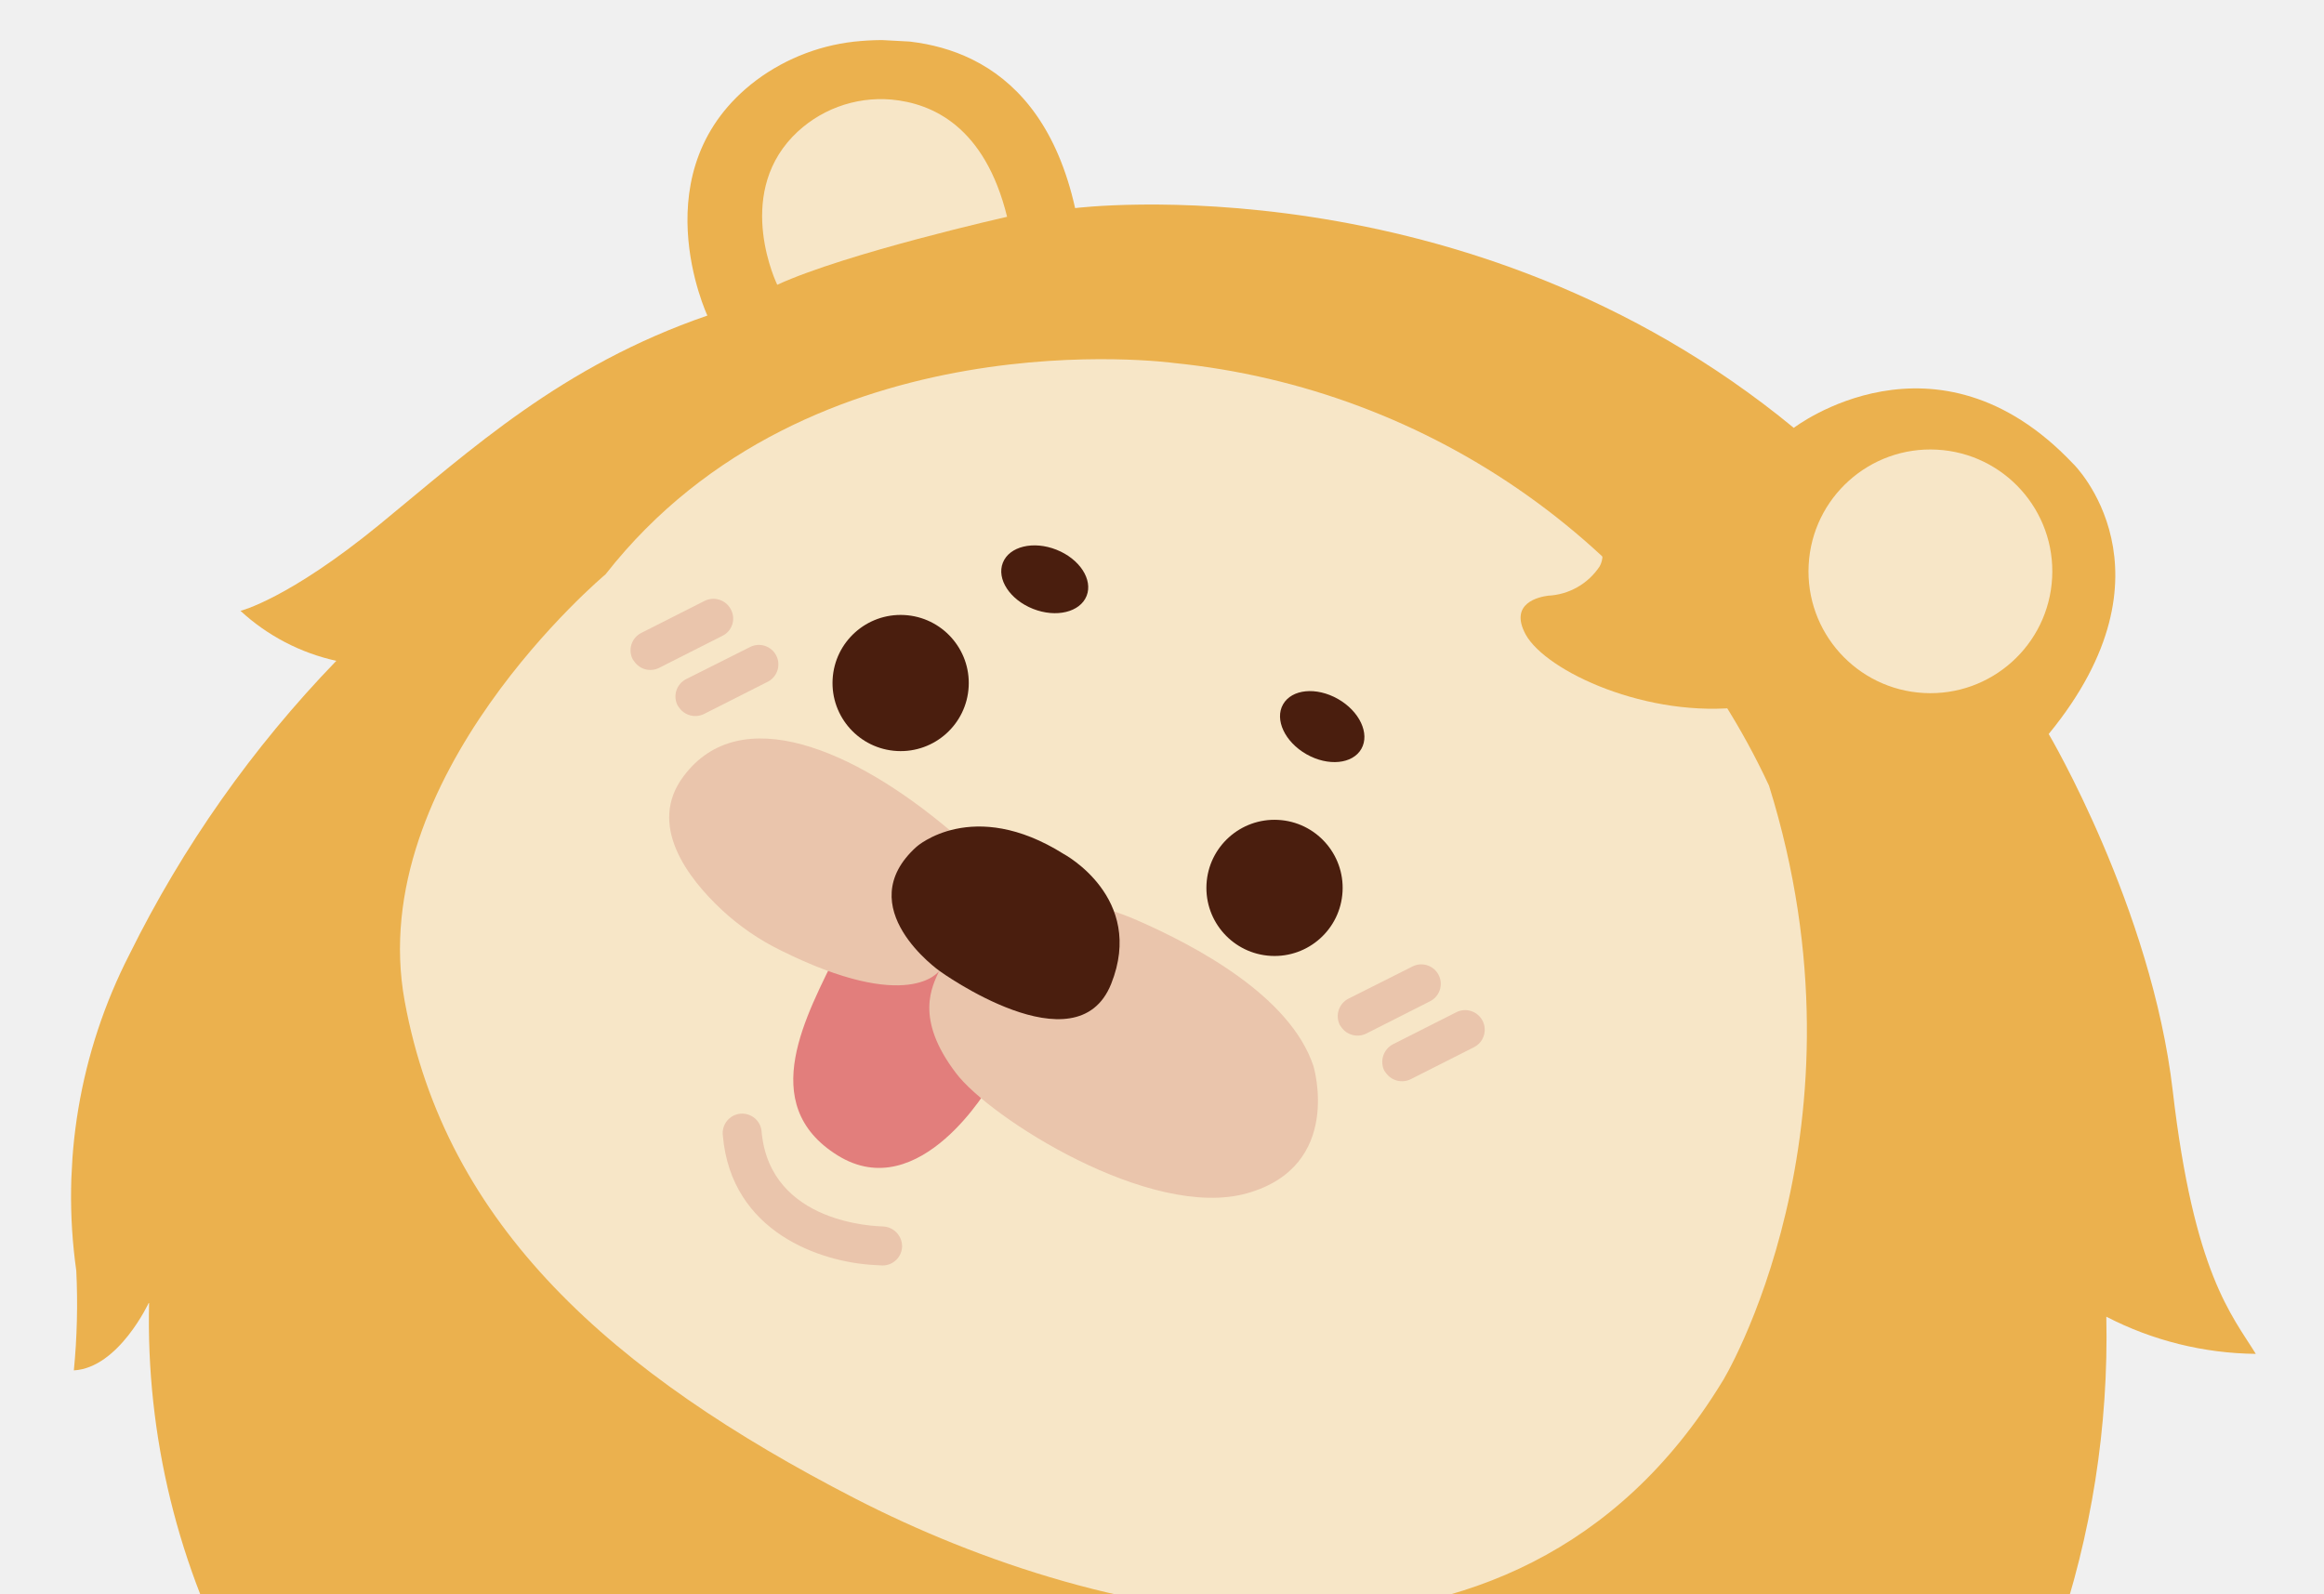
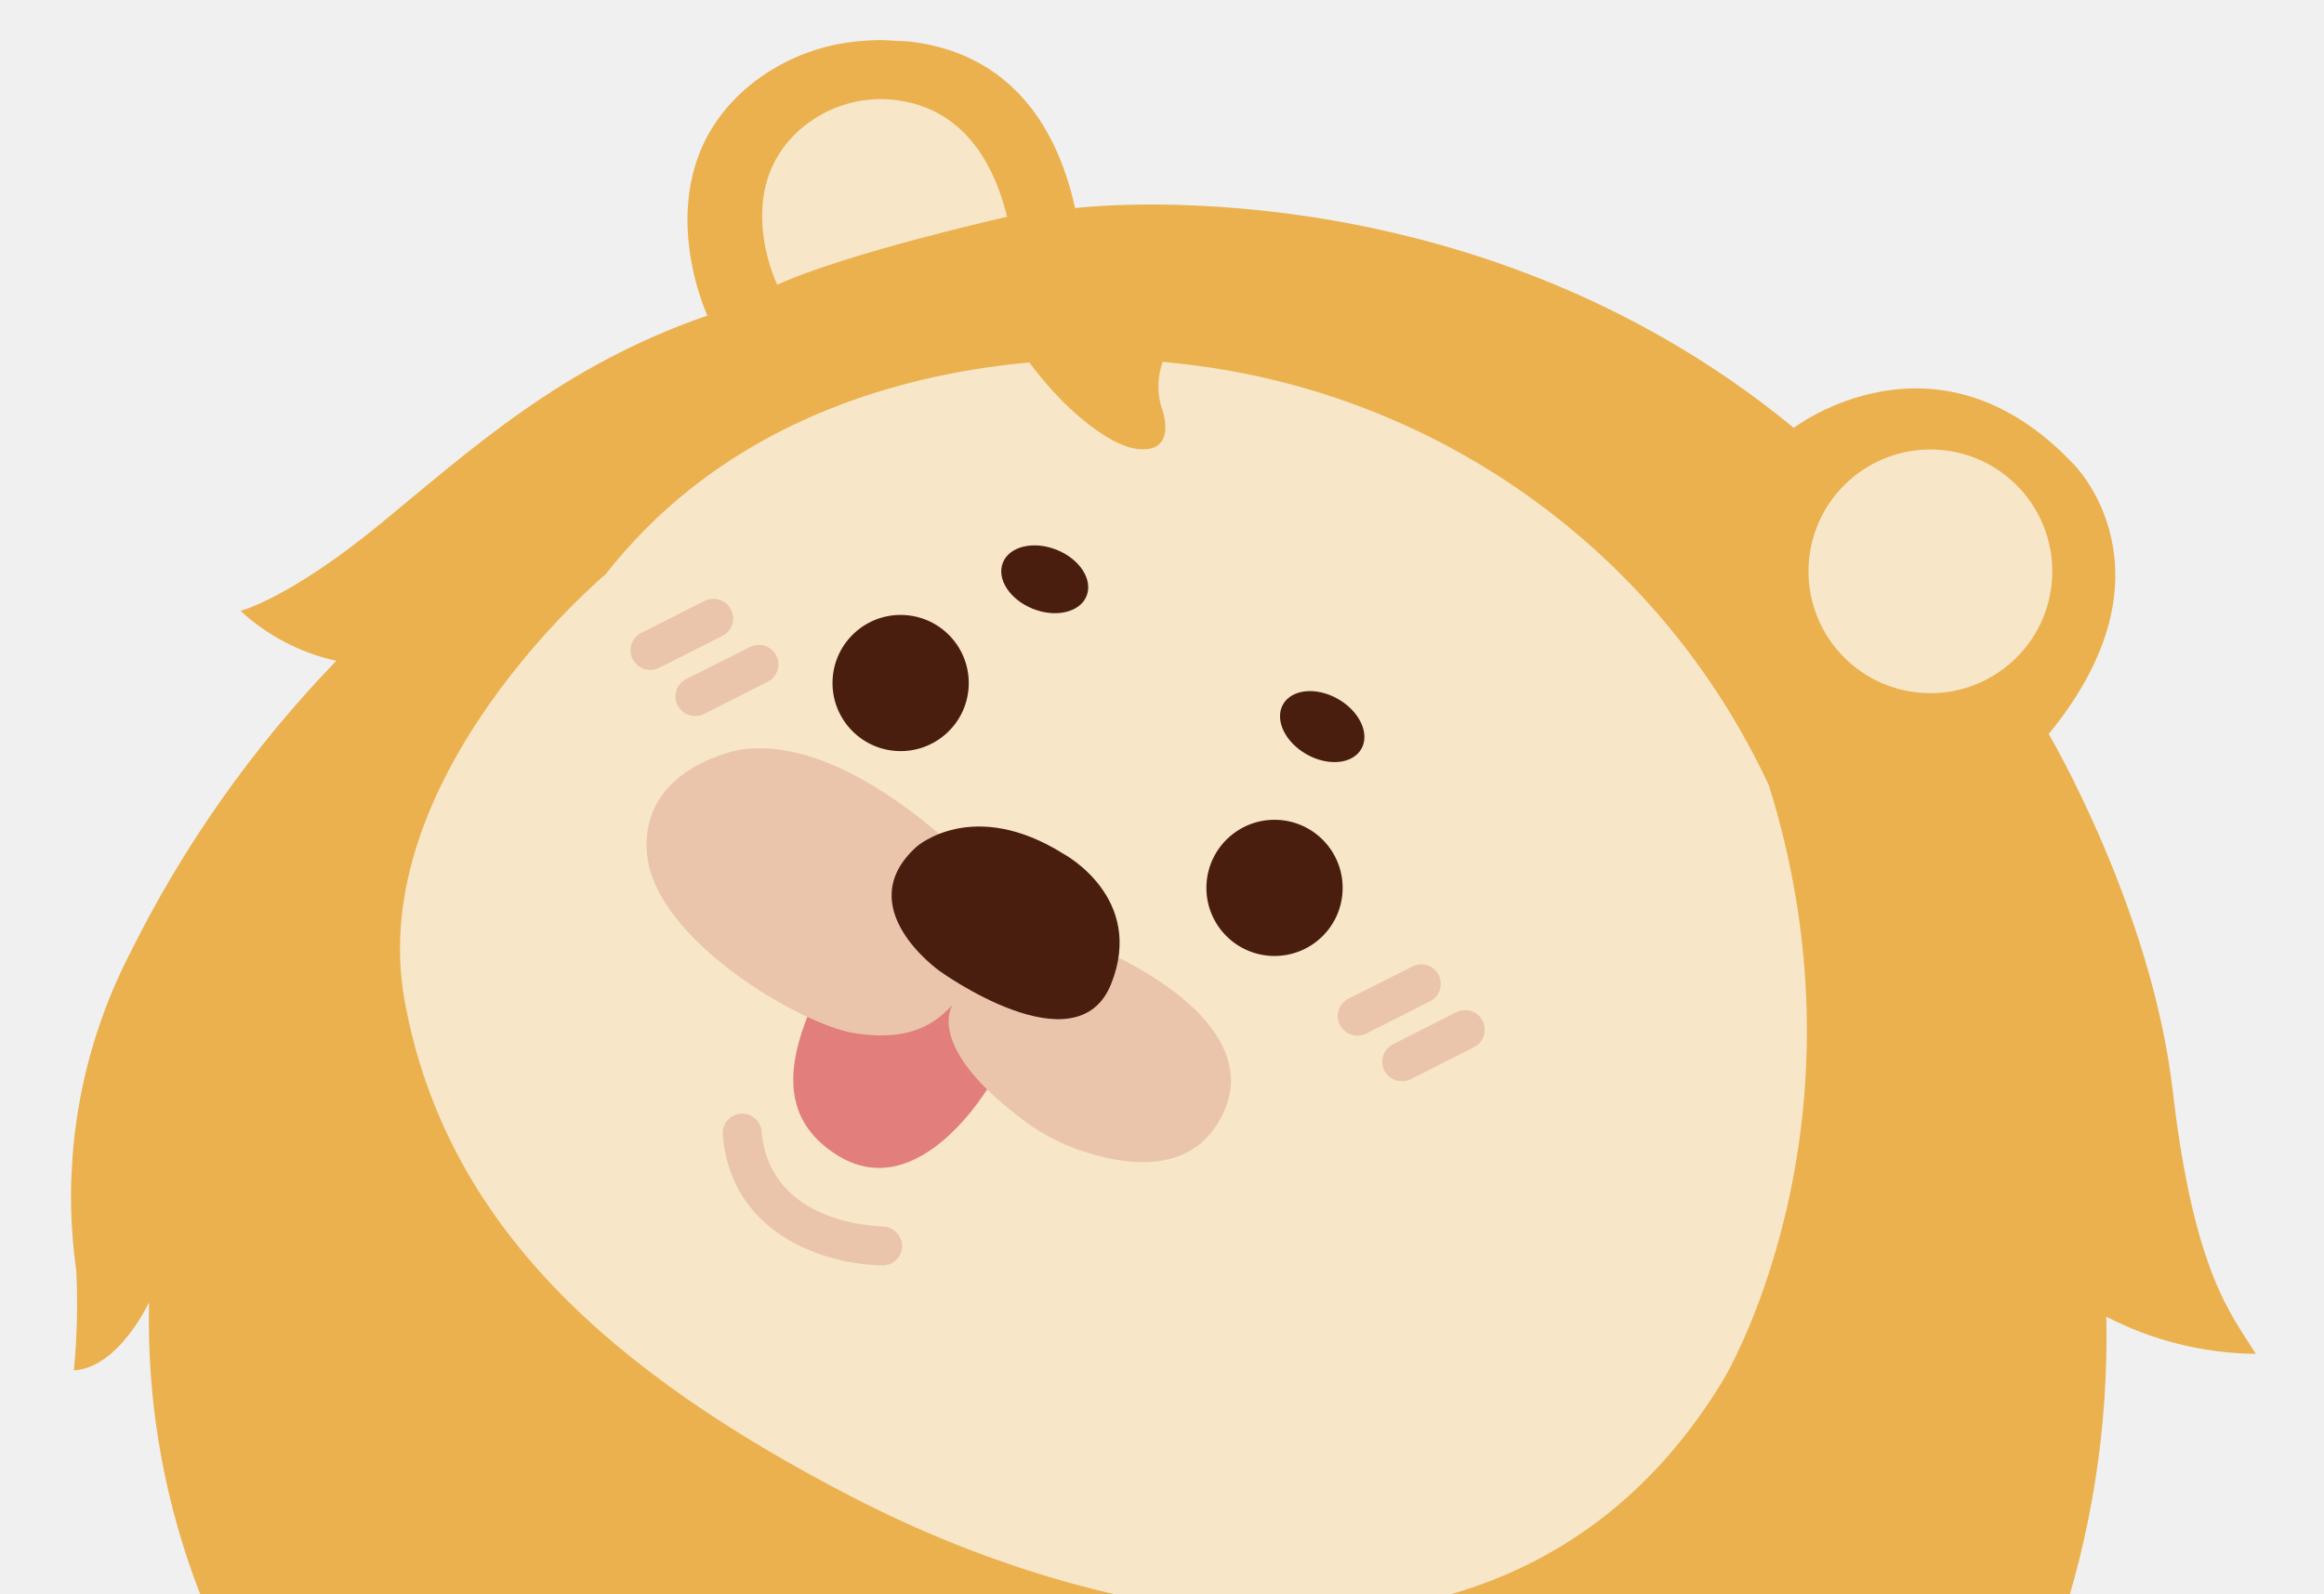
<svg xmlns="http://www.w3.org/2000/svg" width="1034" height="709" viewBox="0 0 1034 709" fill="none">
-   <g clip-path="url(#clip0_713_2702)">
-     <path d="M911.511 326.633C911.511 326.633 957.278 404.145 966.701 485.4C976.123 566.655 993.001 585.224 1003.66 602.465C980.5 602.231 957.719 596.567 937.15 585.925C939.264 683.834 906.392 779.285 844.437 855.142C844.437 855.142 810.558 889.262 787.205 907.674C774.757 918.801 764.776 932.412 757.906 947.627C749.758 941.435 743.221 933.37 738.851 924.118C734.48 914.867 732.405 904.697 732.798 894.473C732.798 894.473 699.856 972.561 572.916 988.115C572.916 988.115 411.311 994.722 309.979 962.839C228.465 906.801 159.655 834.247 108.022 749.889C79.261 697.779 64.876 638.962 66.338 579.466C66.338 579.466 52.888 608.691 32.858 609.814C34.294 595.073 34.657 580.245 33.94 565.452C27.124 517.249 35.373 468.122 57.557 424.785C81.302 376.716 112.361 332.618 149.631 294.07C133.698 290.56 118.984 282.882 106.992 271.822C106.992 271.822 128.236 266.673 168.964 233.322C209.692 199.972 249.827 162.798 314.728 140.425C314.728 140.425 284.18 75.108 336.516 35.692C350.11 25.584 366.29 19.53 383.182 18.231C413.269 15.751 462.803 22.998 478.342 92.603C478.342 92.603 652.555 70.601 798.099 190.395C798.099 190.395 861.313 141.777 922.352 206.335C922.74 206.556 970.905 254.257 911.511 326.633Z" fill="#EBB14E" />
-     <path d="M787.069 349.607C763.069 297.991 726.044 253.507 679.633 220.532C633.223 187.558 579.026 167.229 522.374 161.542C522.374 161.542 360.517 139.288 269.414 255.579C269.414 255.579 161.746 345.631 180.054 445.528C198.362 545.426 272.124 611.066 380.56 666.886C488.996 722.706 673.239 766.919 766.043 615.185C766.342 615.201 834.698 502.281 787.069 349.607Z" fill="#F7E6C7" />
-     <path d="M711.558 242.048C712.463 243.552 712.955 245.269 712.983 247.023C713.012 248.777 712.577 250.506 711.722 252.039C709.188 255.863 705.789 259.037 701.799 261.303C697.81 263.569 693.341 264.865 688.758 265.083C685.037 265.582 671.117 268.23 678.843 282.418C687.951 298.777 733.148 319.867 775.667 314.561" fill="#EBB14E" />
-     <path d="M855.976 308.383C826.064 306.78 803.115 281.239 804.718 251.336C806.321 221.434 831.869 198.493 861.781 200.097C891.693 201.7 914.642 227.241 913.039 257.143C911.436 287.046 885.888 309.987 855.976 308.383Z" fill="#F7E6C7" />
-     <path d="M448.082 96.472C448.082 96.472 376.526 112.6 345.815 126.724C345.815 126.724 326.83 87.875 352.644 60.812C358.281 54.947 365.162 50.424 372.779 47.568C380.397 44.711 388.558 43.599 396.662 44.31C414.745 45.979 438.159 56.214 448.082 96.472Z" fill="#F7E6C7" />
-     <path d="M399.093 334.197C382.378 333.301 369.553 319.028 370.449 302.318C371.345 285.608 385.622 272.788 402.337 273.684C419.053 274.58 431.877 288.853 430.982 305.563C430.086 322.273 415.809 335.093 399.093 334.197Z" fill="#4A1E0E" />
-     <path d="M565.443 425.362C548.727 424.466 535.903 410.193 536.799 393.483C537.694 376.773 551.971 363.953 568.687 364.849C585.402 365.745 598.227 380.018 597.331 396.728C596.435 413.438 582.158 426.258 565.443 425.362Z" fill="#4A1E0E" />
-     <path d="M459.612 270.937C449.322 266.86 443.316 257.665 446.197 250.399C449.077 243.132 459.754 240.546 470.043 244.623C480.332 248.7 486.339 257.895 483.458 265.161C480.578 272.428 469.901 275.013 459.612 270.937Z" fill="#4A1E0E" />
-     <path d="M581.278 335.637C571.659 330.163 566.999 320.215 570.867 313.422C574.734 306.629 585.667 305.56 595.286 311.033C604.905 316.507 609.568 326.45 605.7 333.244C601.832 340.037 590.897 341.11 581.278 335.637Z" fill="#4A1E0E" />
-     <path d="M388.929 562.929L392.611 563.127C393.761 563.137 394.901 562.916 395.966 562.483C397.03 562.049 397.997 561.409 398.812 560.598C399.626 559.787 400.273 558.823 400.712 557.761C401.15 556.699 401.372 555.558 401.367 554.409C401.311 552.12 400.371 549.945 398.745 548.332C397.12 546.72 394.935 545.797 392.645 545.758C390.455 545.641 342.768 544.88 338.877 503.847C338.826 502.675 338.538 501.53 338.03 500.473C337.521 499.416 336.802 498.471 335.919 497.699C335.035 496.927 334.004 496.343 332.888 495.981C331.772 495.62 330.594 495.485 329.426 495.591C328.257 495.698 327.123 496.039 326.091 496.597C325.058 497.154 324.148 497.918 323.418 498.837C322.689 499.755 322.154 500.813 321.845 501.945C321.536 503.076 321.459 504.255 321.62 505.417C325.399 548.54 365.333 561.664 388.929 562.929Z" fill="#EAC5AC" />
-     <path d="M596.886 457.224L596.136 456.168C595.085 454.093 594.899 451.686 595.621 449.476C596.344 447.265 597.917 445.434 599.99 444.382L628.28 430.162C629.299 429.618 630.416 429.283 631.567 429.177C632.718 429.07 633.878 429.196 634.98 429.544C636.082 429.893 637.101 430.458 637.982 431.207C638.862 431.956 639.585 432.873 640.106 433.905C640.627 434.937 640.939 436.063 641.019 437.216C641.099 438.369 640.945 439.527 640.571 440.62C640.198 441.714 639.608 442.723 638.839 443.585C638.07 444.448 637.137 445.149 636.094 445.645L607.866 459.944C606.01 460.858 603.887 461.087 601.878 460.59C599.869 460.092 598.101 458.899 596.886 457.224Z" fill="#EAC5AC" />
-     <path d="M616.623 477.444L615.873 476.389C614.878 474.311 614.733 471.926 615.463 469.742C616.193 467.557 617.74 465.743 619.784 464.682L647.934 450.442C649.997 449.398 652.392 449.215 654.589 449.937C656.786 450.658 658.608 452.221 659.653 454.285C660.697 456.349 660.879 458.742 660.158 460.939C659.437 463.137 657.873 464.96 655.809 466.004L627.662 480.246C625.79 481.168 623.65 481.39 621.627 480.877C619.605 480.363 617.829 479.148 616.623 477.444Z" fill="#EAC5AC" />
-     <path d="M282.224 294.378L281.473 293.32C280.954 292.295 280.644 291.178 280.56 290.033C280.476 288.888 280.617 287.739 280.981 286.65C281.345 285.561 281.921 284.557 282.677 283.693C283.433 282.829 284.355 282.121 285.385 281.615L313.533 267.373C315.606 266.352 318 266.189 320.191 266.923C322.383 267.656 324.196 269.226 325.238 271.289C325.771 272.311 326.093 273.431 326.184 274.579C326.275 275.728 326.135 276.88 325.77 277.972C325.405 279.065 324.824 280.073 324.06 280.936C323.297 281.798 322.366 282.499 321.326 282.994L293.178 297.236C291.312 298.151 289.179 298.368 287.168 297.843C285.158 297.319 283.405 296.087 282.224 294.378Z" fill="#EAC5AC" />
-     <path d="M302.252 315.005L301.503 313.949C300.969 312.925 300.642 311.805 300.547 310.654C300.452 309.503 300.59 308.341 300.949 307.243C301.308 306.145 301.882 305.133 302.639 304.261C303.396 303.388 304.321 302.674 305.357 302.163L333.563 288.002C334.582 287.458 335.7 287.123 336.851 287.017C338.001 286.911 339.162 287.036 340.264 287.385C341.365 287.734 342.385 288.299 343.265 289.048C344.145 289.797 344.869 290.714 345.39 291.746C345.911 292.777 346.221 293.901 346.301 295.054C346.381 296.207 346.229 297.367 345.855 298.461C345.481 299.555 344.895 300.56 344.126 301.423C343.358 302.286 342.424 302.986 341.381 303.483L313.229 317.728C311.373 318.642 309.254 318.869 307.245 318.371C305.236 317.873 303.468 316.681 302.252 315.005Z" fill="#EAC5AC" />
-     <path d="M440.675 482.356C440.675 482.356 409.39 536.972 372.672 514.142C335.954 491.313 359.27 451.241 372.533 423.605L432.76 417.651L440.675 482.356Z" fill="#E27E7C" />
-     <path d="M505.885 409.493C531.835 420.866 573.976 443.083 584.38 474.384C584.38 474.384 597.874 518.827 554.887 530.995C511.9 543.164 440.078 497.196 425.356 477.541C406.698 453.085 414.85 438.847 417.807 432.118C417.807 432.118 404.495 451.369 347.215 422.846C337.644 418.141 328.817 412.052 321.023 404.774C306.191 390.903 287.7 367.053 304.243 345.282C329.402 311.795 379.866 333.364 422.755 369.6C451.417 393.694 469.267 399.743 478.274 401.224C487.778 402.857 497.048 405.635 505.885 409.493Z" fill="#EAC5AC" />
-     <path d="M473.221 379.992C473.221 379.992 509.721 399.418 494.382 437.822C479.044 476.227 418.106 432.135 418.106 432.135C418.106 432.135 377.787 403.825 407.793 376.786C407.793 376.786 432.748 354.565 473.221 379.992Z" fill="#4A1E0E" />
+   <g clip-path="url(#clip0_3425_2)">
+     <path d="M911.511 326.632C911.511 326.632 957.277 404.144 966.7 485.399C976.123 566.654 993.001 585.224 1003.66 602.464C980.5 602.23 957.719 596.566 937.149 585.925C939.264 683.833 906.392 779.285 844.437 855.142C844.437 855.142 810.558 889.262 787.205 907.673C774.756 918.8 764.776 932.411 757.905 947.627C749.758 941.435 743.221 933.369 738.85 924.118C734.48 914.866 732.405 904.697 732.797 894.473C732.797 894.473 699.856 972.561 572.916 988.114C572.916 988.114 411.311 994.721 309.979 962.838C228.464 906.801 159.654 834.246 108.022 749.888C79.261 697.779 64.876 638.962 66.338 579.466C66.338 579.466 52.887 608.691 32.858 609.813C34.294 595.073 34.656 580.245 33.939 565.452C27.124 517.249 35.373 468.121 57.556 424.785C81.301 376.716 112.361 332.617 149.63 294.07C133.697 290.559 118.984 282.881 106.992 271.821C106.992 271.821 128.235 266.672 168.963 233.322C209.691 199.971 249.826 162.798 314.727 140.425C314.727 140.425 284.18 75.107 336.516 35.691C350.11 25.584 366.29 19.53 383.182 18.23C413.269 15.751 462.803 22.997 478.342 92.602C478.342 92.602 652.555 70.6 798.099 190.394C798.099 190.394 861.312 141.777 922.352 206.335C922.74 206.555 970.905 254.257 911.511 326.632Z" fill="#EBB14E" />
+     <path d="M787.069 349.605C763.069 297.989 726.044 253.505 679.633 220.531C633.223 187.556 579.026 167.227 522.374 161.54C522.374 161.54 360.517 139.287 269.414 255.577C269.414 255.577 161.746 345.63 180.054 445.527C198.362 545.424 272.125 611.065 380.561 666.884C488.997 722.704 673.24 766.917 766.043 615.184C766.342 615.2 834.699 502.279 787.069 349.605Z" fill="#F7E6C7" />
+     <path d="M529.223 152.108C527.458 151.799 525.668 151.977 524.037 152.624C522.405 153.27 520.99 154.362 519.931 155.79C517.457 159.747 515.942 164.302 515.513 169.088C515.083 173.873 515.748 178.755 517.457 183.335C518.546 187.177 521.901 201.849 505.582 199.729C486.685 197.089 448.383 160.87 435.567 117.121" fill="#EBB14E" />
+     <path d="M855.975 308.383C826.063 306.78 803.114 281.239 804.717 251.336C806.32 221.434 831.868 198.493 861.78 200.097C891.692 201.7 914.641 227.241 913.038 257.143C911.435 287.046 885.887 309.987 855.975 308.383Z" fill="#F7E6C7" />
+     <path d="M448.081 96.471C448.081 96.471 376.524 112.599 345.813 126.723C345.813 126.723 326.829 87.874 352.642 60.811C358.279 54.946 365.16 50.423 372.778 47.566C380.395 44.71 388.556 43.597 396.661 44.309C414.744 45.977 438.157 56.213 448.081 96.471Z" fill="#F7E6C7" />
+     <path d="M399.093 334.197C382.377 333.301 369.553 319.028 370.449 302.318C371.344 285.608 385.621 272.788 402.337 273.684C419.052 274.58 431.877 288.853 430.981 305.563C430.085 322.273 415.809 335.093 399.093 334.197Z" fill="#4A1E0E" />
+     <path d="M565.442 425.361C548.726 424.465 535.902 410.193 536.798 393.482C537.693 376.772 551.97 363.952 568.686 364.848C585.402 365.744 598.226 380.017 597.33 396.727C596.434 413.438 582.158 426.257 565.442 425.361Z" fill="#4A1E0E" />
+     <path d="M459.612 270.936C449.322 266.86 443.316 257.665 446.197 250.398C449.077 243.131 459.754 240.546 470.043 244.623C480.333 248.699 486.339 257.894 483.458 265.161C480.578 272.428 469.901 275.013 459.612 270.936Z" fill="#4A1E0E" />
+     <path d="M581.277 335.636C571.658 330.162 566.998 320.215 570.865 313.421C574.733 306.628 585.666 305.559 595.285 311.033C604.904 316.506 609.567 326.45 605.699 333.243C601.831 340.036 590.896 341.109 581.277 335.636Z" fill="#4A1E0E" />
+     <path d="M388.928 562.928L392.611 563.125C393.76 563.136 394.901 562.915 395.965 562.482C397.03 562.048 397.996 561.408 398.811 560.597C399.625 559.786 400.272 558.822 400.711 557.76C401.149 556.698 401.372 555.557 401.366 554.408C401.31 552.119 400.37 549.944 398.745 548.331C397.119 546.718 394.934 545.796 392.645 545.757C390.454 545.64 342.767 544.878 338.877 503.846C338.825 502.674 338.537 501.529 338.029 500.472C337.52 499.414 336.801 498.469 335.918 497.697C335.034 496.926 334.003 496.342 332.887 495.98C331.771 495.618 330.593 495.484 329.425 495.59C328.256 495.696 327.122 496.038 326.09 496.595C325.057 497.153 324.147 497.917 323.417 498.836C322.688 499.754 322.153 500.812 321.844 501.943C321.535 503.075 321.458 504.254 321.619 505.416C325.398 548.539 365.332 561.663 388.928 562.928Z" fill="#EAC5AC" />
+     <path d="M596.885 457.223L596.135 456.167C595.084 454.093 594.898 451.685 595.62 449.475C596.343 447.265 597.916 445.433 599.99 444.381L628.279 430.161C629.298 429.617 630.416 429.282 631.566 429.176C632.717 429.07 633.877 429.195 634.979 429.544C636.081 429.893 637.1 430.458 637.981 431.207C638.861 431.956 639.584 432.873 640.105 433.905C640.626 434.936 640.938 436.062 641.018 437.215C641.098 438.368 640.944 439.526 640.571 440.62C640.197 441.714 639.607 442.722 638.838 443.585C638.069 444.448 637.136 445.148 636.093 445.645L607.865 459.943C606.009 460.858 603.886 461.087 601.877 460.589C599.869 460.091 598.1 458.899 596.885 457.223Z" fill="#EAC5AC" />
+     <path d="M616.623 477.444L615.873 476.388C614.878 474.311 614.733 471.926 615.463 469.742C616.193 467.557 617.74 465.742 619.784 464.681L647.934 450.441C649.997 449.398 652.391 449.215 654.589 449.937C656.786 450.658 658.608 452.221 659.653 454.285C660.697 456.349 660.878 458.742 660.158 460.939C659.437 463.137 657.873 464.96 655.809 466.004L627.661 480.246C625.79 481.167 623.65 481.39 621.627 480.877C619.604 480.363 617.829 479.147 616.623 477.444Z" fill="#EAC5AC" />
+     <path d="M282.224 294.378L281.473 293.32C280.954 292.295 280.644 291.178 280.56 290.033C280.475 288.888 280.617 287.739 280.98 286.65C281.344 285.561 281.921 284.557 282.677 283.693C283.432 282.829 284.355 282.121 285.385 281.615L313.533 267.373C315.606 266.352 318 266.189 320.191 266.923C322.383 267.656 324.196 269.226 325.238 271.289C325.771 272.311 326.093 273.431 326.184 274.579C326.275 275.728 326.135 276.88 325.77 277.972C325.405 279.065 324.823 280.073 324.06 280.936C323.297 281.798 322.365 282.499 321.326 282.994L293.178 297.236C291.312 298.151 289.179 298.368 287.168 297.843C285.158 297.319 283.405 296.087 282.224 294.378Z" fill="#EAC5AC" />
+     <path d="M302.252 315.004L301.503 313.948C300.969 312.923 300.642 311.804 300.547 310.653C300.452 309.501 300.589 308.34 300.948 307.242C301.308 306.144 301.882 305.132 302.639 304.259C303.395 303.387 304.321 302.672 305.357 302.161L333.563 288.001C334.582 287.457 335.7 287.122 336.851 287.016C338.001 286.91 339.162 287.035 340.263 287.383C341.365 287.732 342.385 288.297 343.265 289.046C344.145 289.795 344.869 290.712 345.39 291.744C345.911 292.776 346.221 293.9 346.301 295.053C346.381 296.206 346.229 297.366 345.855 298.459C345.481 299.553 344.895 300.559 344.126 301.422C343.358 302.284 342.424 302.985 341.381 303.482L313.229 317.726C311.373 318.641 309.254 318.867 307.245 318.369C305.236 317.872 303.468 316.679 302.252 315.004Z" fill="#EAC5AC" />
+     <path d="M440.675 482.355C440.675 482.355 409.389 536.971 372.671 514.142C335.954 491.312 359.269 451.241 372.533 423.605L432.759 417.651L440.675 482.355Z" fill="#E27E7C" />
+     <path d="M415.155 368.804C396.119 353.045 361.781 328.976 329.726 333.52C329.726 333.52 284.636 340.975 287.849 379.677C291.061 418.378 356.983 456.108 379.841 459.686C408.397 464.404 418.684 452.219 423.845 447.164C423.845 447.164 410.698 465.437 455.84 498.834C463.327 504.439 471.83 508.898 481.076 512.062C498.688 518.076 526.634 522.909 541.005 501.074C563.205 467.714 526.687 436.845 479.297 417.883C447.738 405.161 436.264 393.6 431.91 387.129C427.251 380.329 421.624 374.177 415.155 368.804Z" fill="#EAC5AC" />
+     <path d="M473.221 379.991C473.221 379.991 509.721 399.417 494.383 437.822C479.045 476.227 418.107 432.134 418.107 432.134C418.107 432.134 377.788 403.824 407.793 376.786C407.793 376.786 432.749 354.565 473.221 379.991Z" fill="#4A1E0E" />
  </g>
  <defs>
-     <clipPath id="clip0_713_2702">
-       <rect width="974.697" height="1118.21" fill="white" transform="matrix(-0.998566 -0.0535308 -0.0535308 0.998566 1033.16 52.1763)" />
+     <clipPath id="clip0_3425_2">
+       <rect width="974.697" height="1118.21" fill="white" transform="matrix(-0.998566 -0.0535308 -0.0535308 0.998566 1033.16 52.1758)" />
    </clipPath>
  </defs>
</svg>
